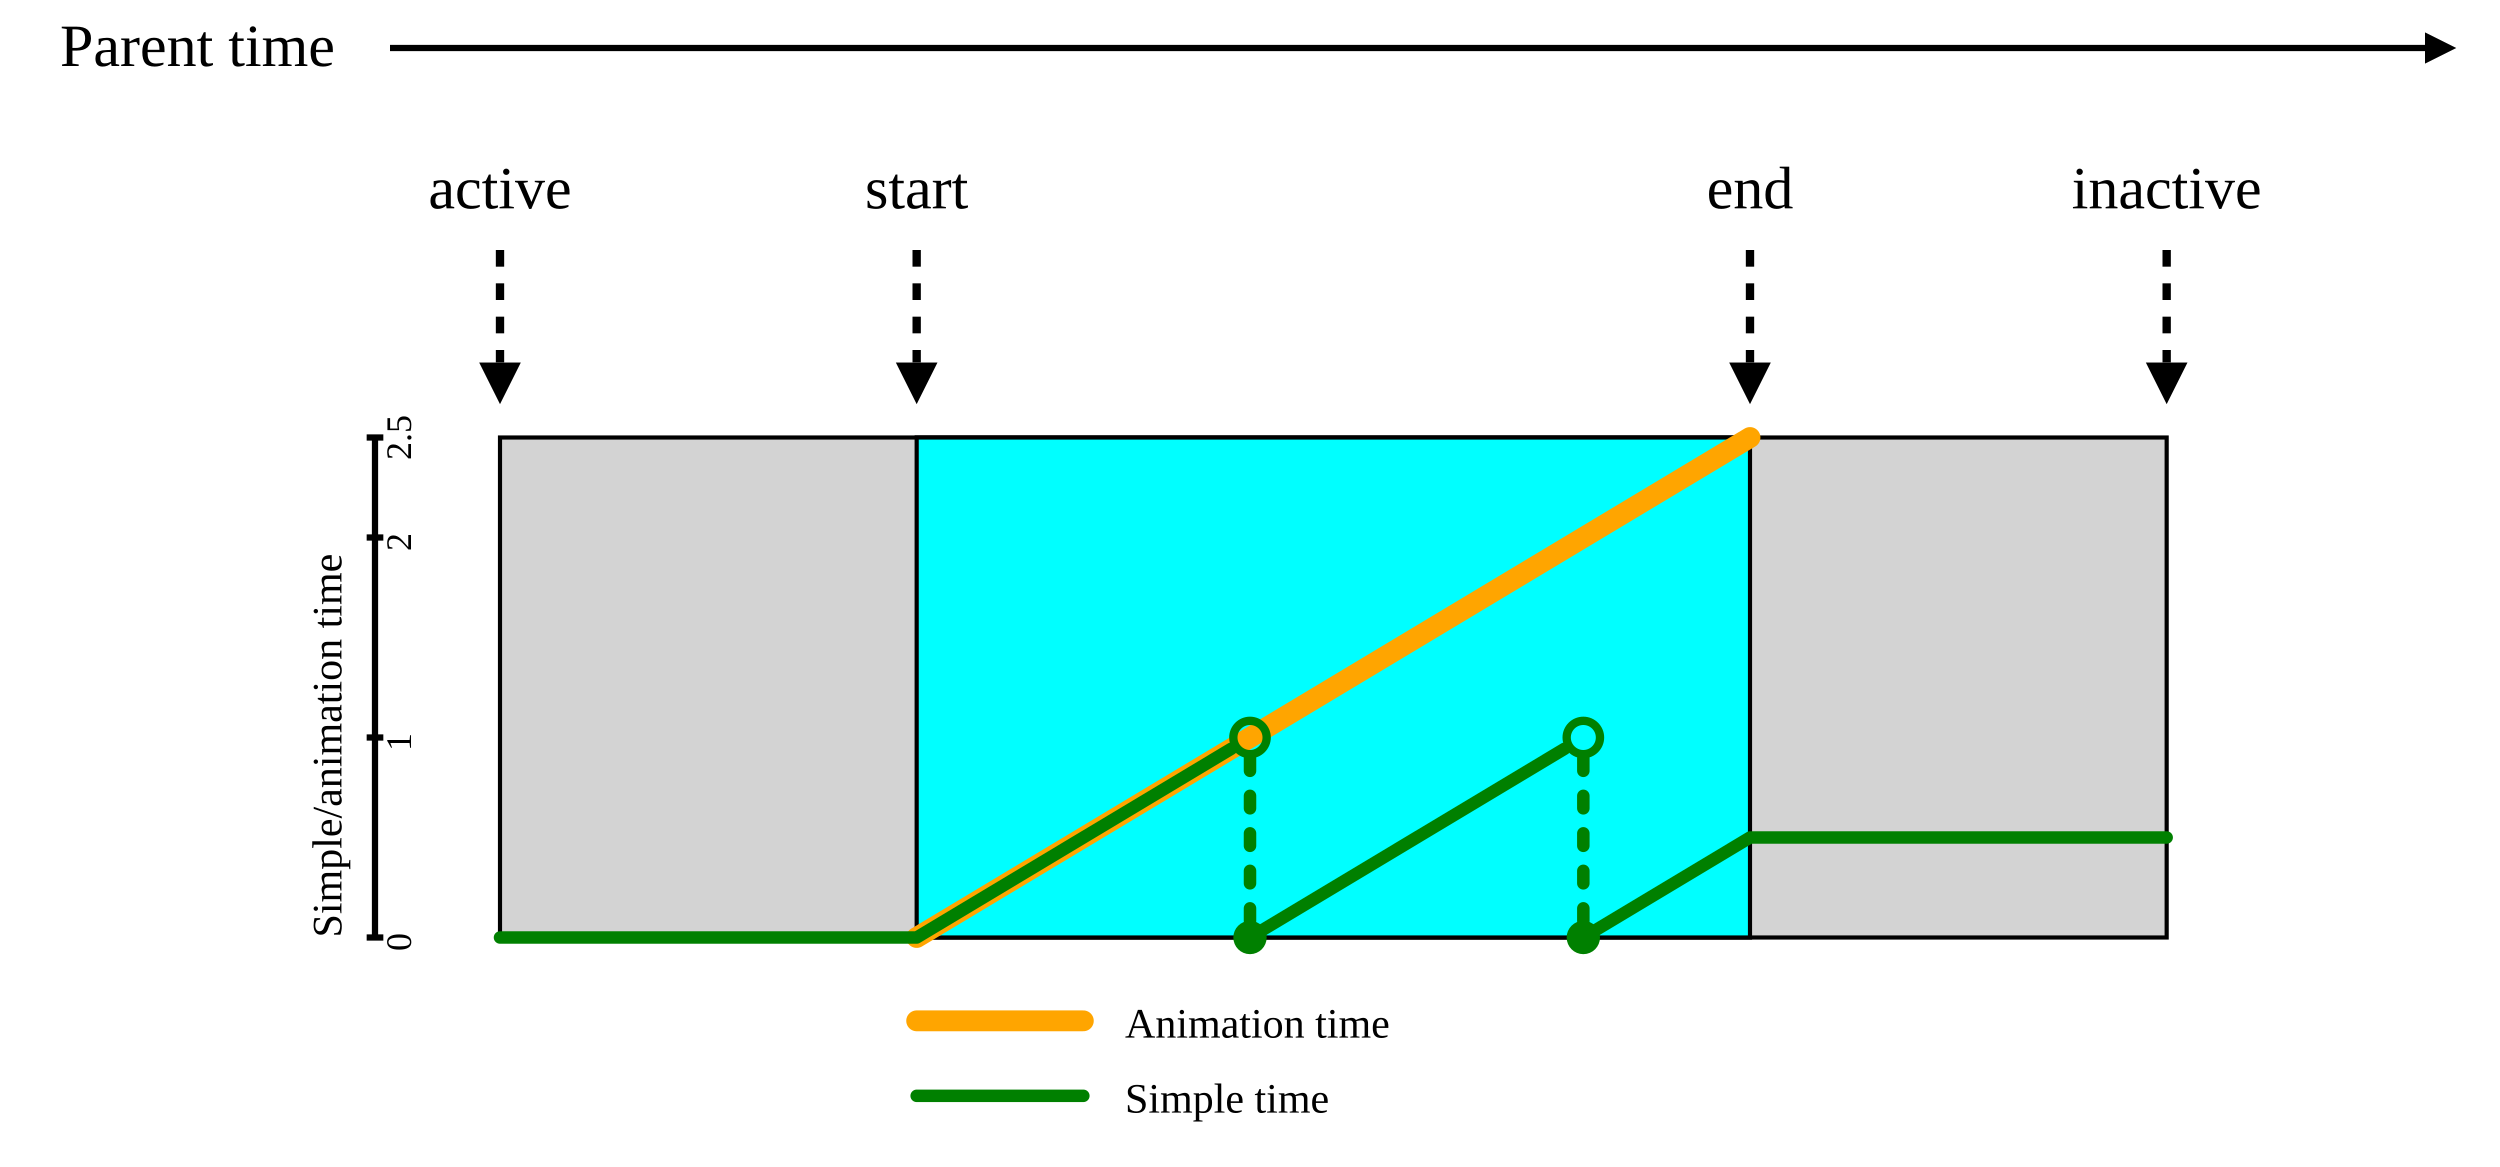
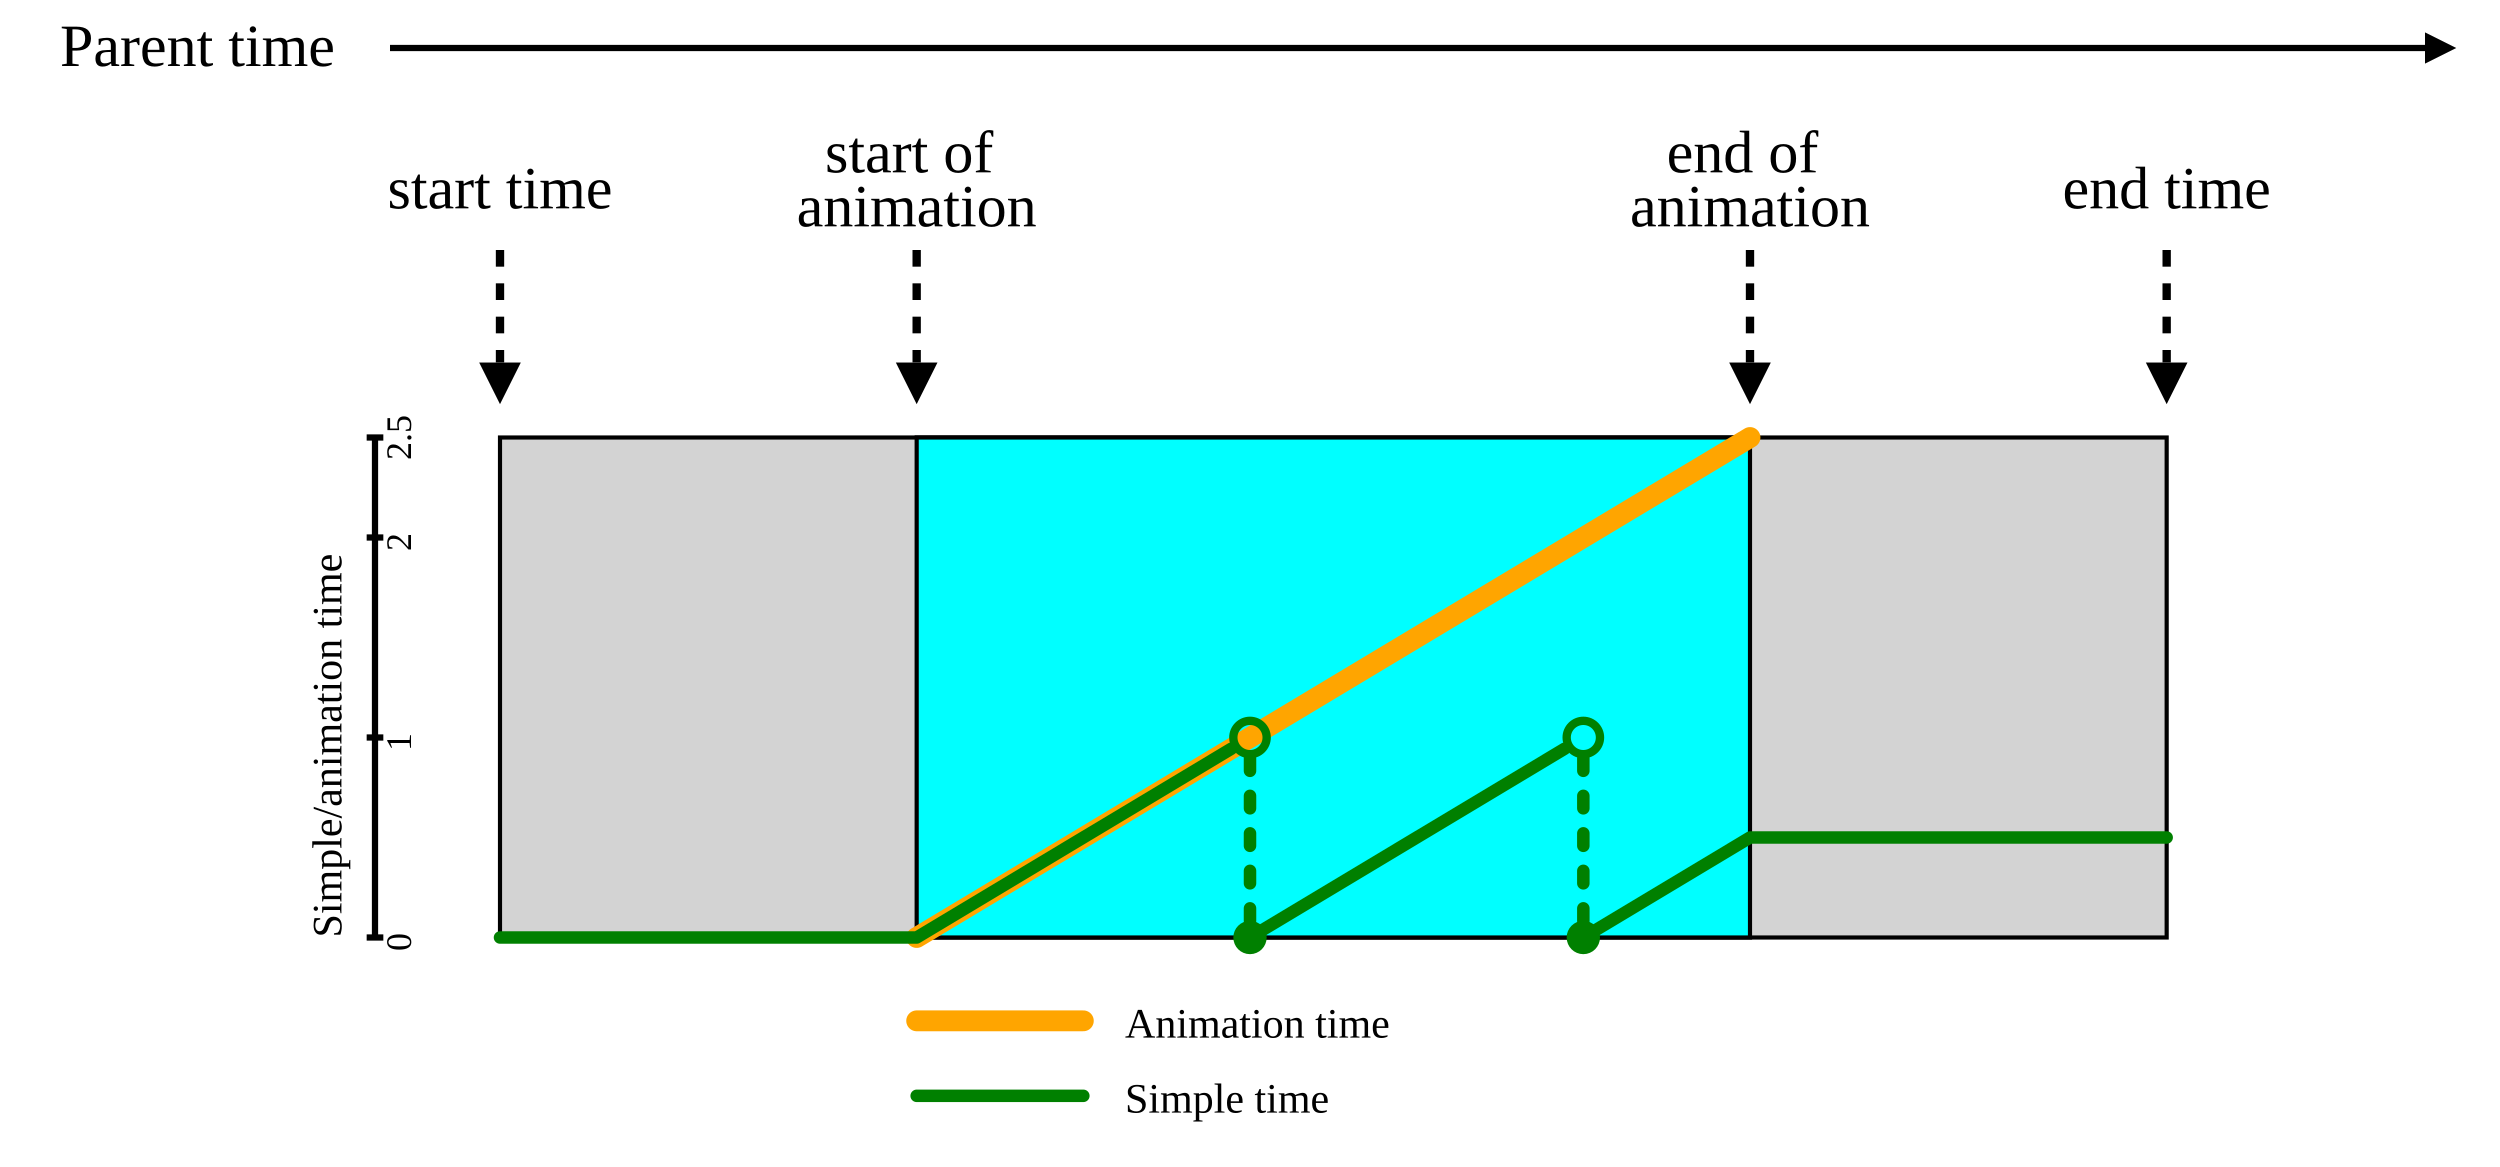
<svg xmlns="http://www.w3.org/2000/svg" width="100%" height="100%" viewBox="0 0 600 280">
  <defs>
    <style type="text/css">
    svg {
      font-size: 1.2em;
    }
    .line, .arrowLine, .dottedArrow {
      stroke: black;
      stroke-width: 1.5;
      fill: none;
    }
    .arrowLine, .dottedArrow {
      marker-end: url(#arrow);
    }
    .dottedArrow {
      stroke-dasharray: 4 4;
      stroke-width: 2;
    }
    .activeSpan  {
      fill: lightgrey;
      stroke: black;
    }
    .animatingSpan  {
      fill: aqua;
      stroke: black;
    }
    .timeLabel {
      text-anchor: middle;
    }
    .localTimelineLabel {
      font-size: 0.7em;
    }
    .localTimelineTick {
      font-size: 0.6em;
      text-anchor: middle;
    }
    .animationTime {
      stroke: orange;
      stroke-width: 5;
      fill: none;
      stroke-linecap: round;
    }
    .simpleTime, .simpleTimeDotted {
      stroke: green;
      stroke-width: 3;
      fill: none;
      stroke-linecap: round;
      stroke-linejoin: round;
    }
    .simpleTimeDotted {
      stroke-dasharray: 3 6;
    }
    .excludedPoint {
      fill: none;
      stroke: green;
      stroke-width: 2;
    }
    .includedPoint {
      fill: green;
      stroke: green;
      stroke-width: 2;
    }
    .legendText {
      font-size: 0.7em;
    }
    </style>
    <marker id="arrow" viewBox="0 -5 10 10" orient="auto" markerWidth="5" markerHeight="5">
      <path d="M0-5l10 5l-10 5z" />
    </marker>
  </defs>
  <g>
    <text x="1em" y="1.1em">Parent time</text>
    <line x1="6.5em" x2="97%" y1="0.8em" y2="0.8em" class="arrowLine" />
  </g>
  <g transform="translate(120 10)">
    <g transform="translate(0 40)">
-       <text class="timeLabel">active</text>
-       <text x="100" class="timeLabel">start</text>
-       <text x="300" class="timeLabel">end</text>
-       <text x="400" class="timeLabel">inactive</text>
+       <text class="timeLabel">start time</text>
+       <text x="100" class="timeLabel" y="-0.6em">start of
+             <tspan x="100" dy="0.9em">animation</tspan>
+       </text>
+       <text x="300" class="timeLabel" y="-0.6em">end of
+             <tspan x="300" dy="0.9em">animation</tspan>
+       </text>
+       <text x="400" class="timeLabel">end time</text>
    </g>
    <g transform="translate(0 50)">
      <path d="M0 0v27" class="dottedArrow" />
      <path d="M100 0v27" class="dottedArrow" />
      <path d="M300 0v27" class="dottedArrow" />
      <path d="M400 0v27" class="dottedArrow" />
    </g>
    <g transform="translate(0 95)">
      <rect width="400" height="120" class="activeSpan" />
      <rect x="100" width="200" height="120" class="animatingSpan" />
    </g>
    <g transform="translate(-30 215)">
      <text y="-0.8em" transform="rotate(-90)" class="localTimelineLabel">
        Simple/animation time</text>
      <path d="M0 0v-120" class="line" />
      <path d="M-2 0h4M-2-48h4M-2-96h4M-2-120h4" class="line" />
      <text y="1em" transform="rotate(-90)" class="localTimelineTick">
        0
        <tspan x="48">1</tspan>
        <tspan x="96">2</tspan>
        <tspan x="120">2.5</tspan>
      </text>
    </g>
    <g transform="translate(0 215)">
      <path d="M100 0l200-120" class="animationTime" />
      <path d="M0 0h100l75.5-45.3M180 0l75.5-45.3M260 0l40-24h100" class="simpleTime" />
      <path d="M180-43v43m80-43v43" class="simpleTimeDotted" />
      <circle cx="180" cy="-48" r="4" class="excludedPoint" />
      <circle cx="180" cy="0" r="3" class="includedPoint" />
      <circle cx="260" cy="-48" r="4" class="excludedPoint" />
      <circle cx="260" cy="0" r="3" class="includedPoint" />
    </g>
    <g transform="translate(100 235)">
      <path d="M0 0h40" class="animationTime" />
      <text x="50px" y="0.4em" class="legendText">Animation time</text>
      <g transform="translate(0 18)">
        <path d="M0 0h40" class="simpleTime" />
        <text x="50px" y="0.4em" class="legendText">Simple time</text>
      </g>
    </g>
  </g>
</svg>
